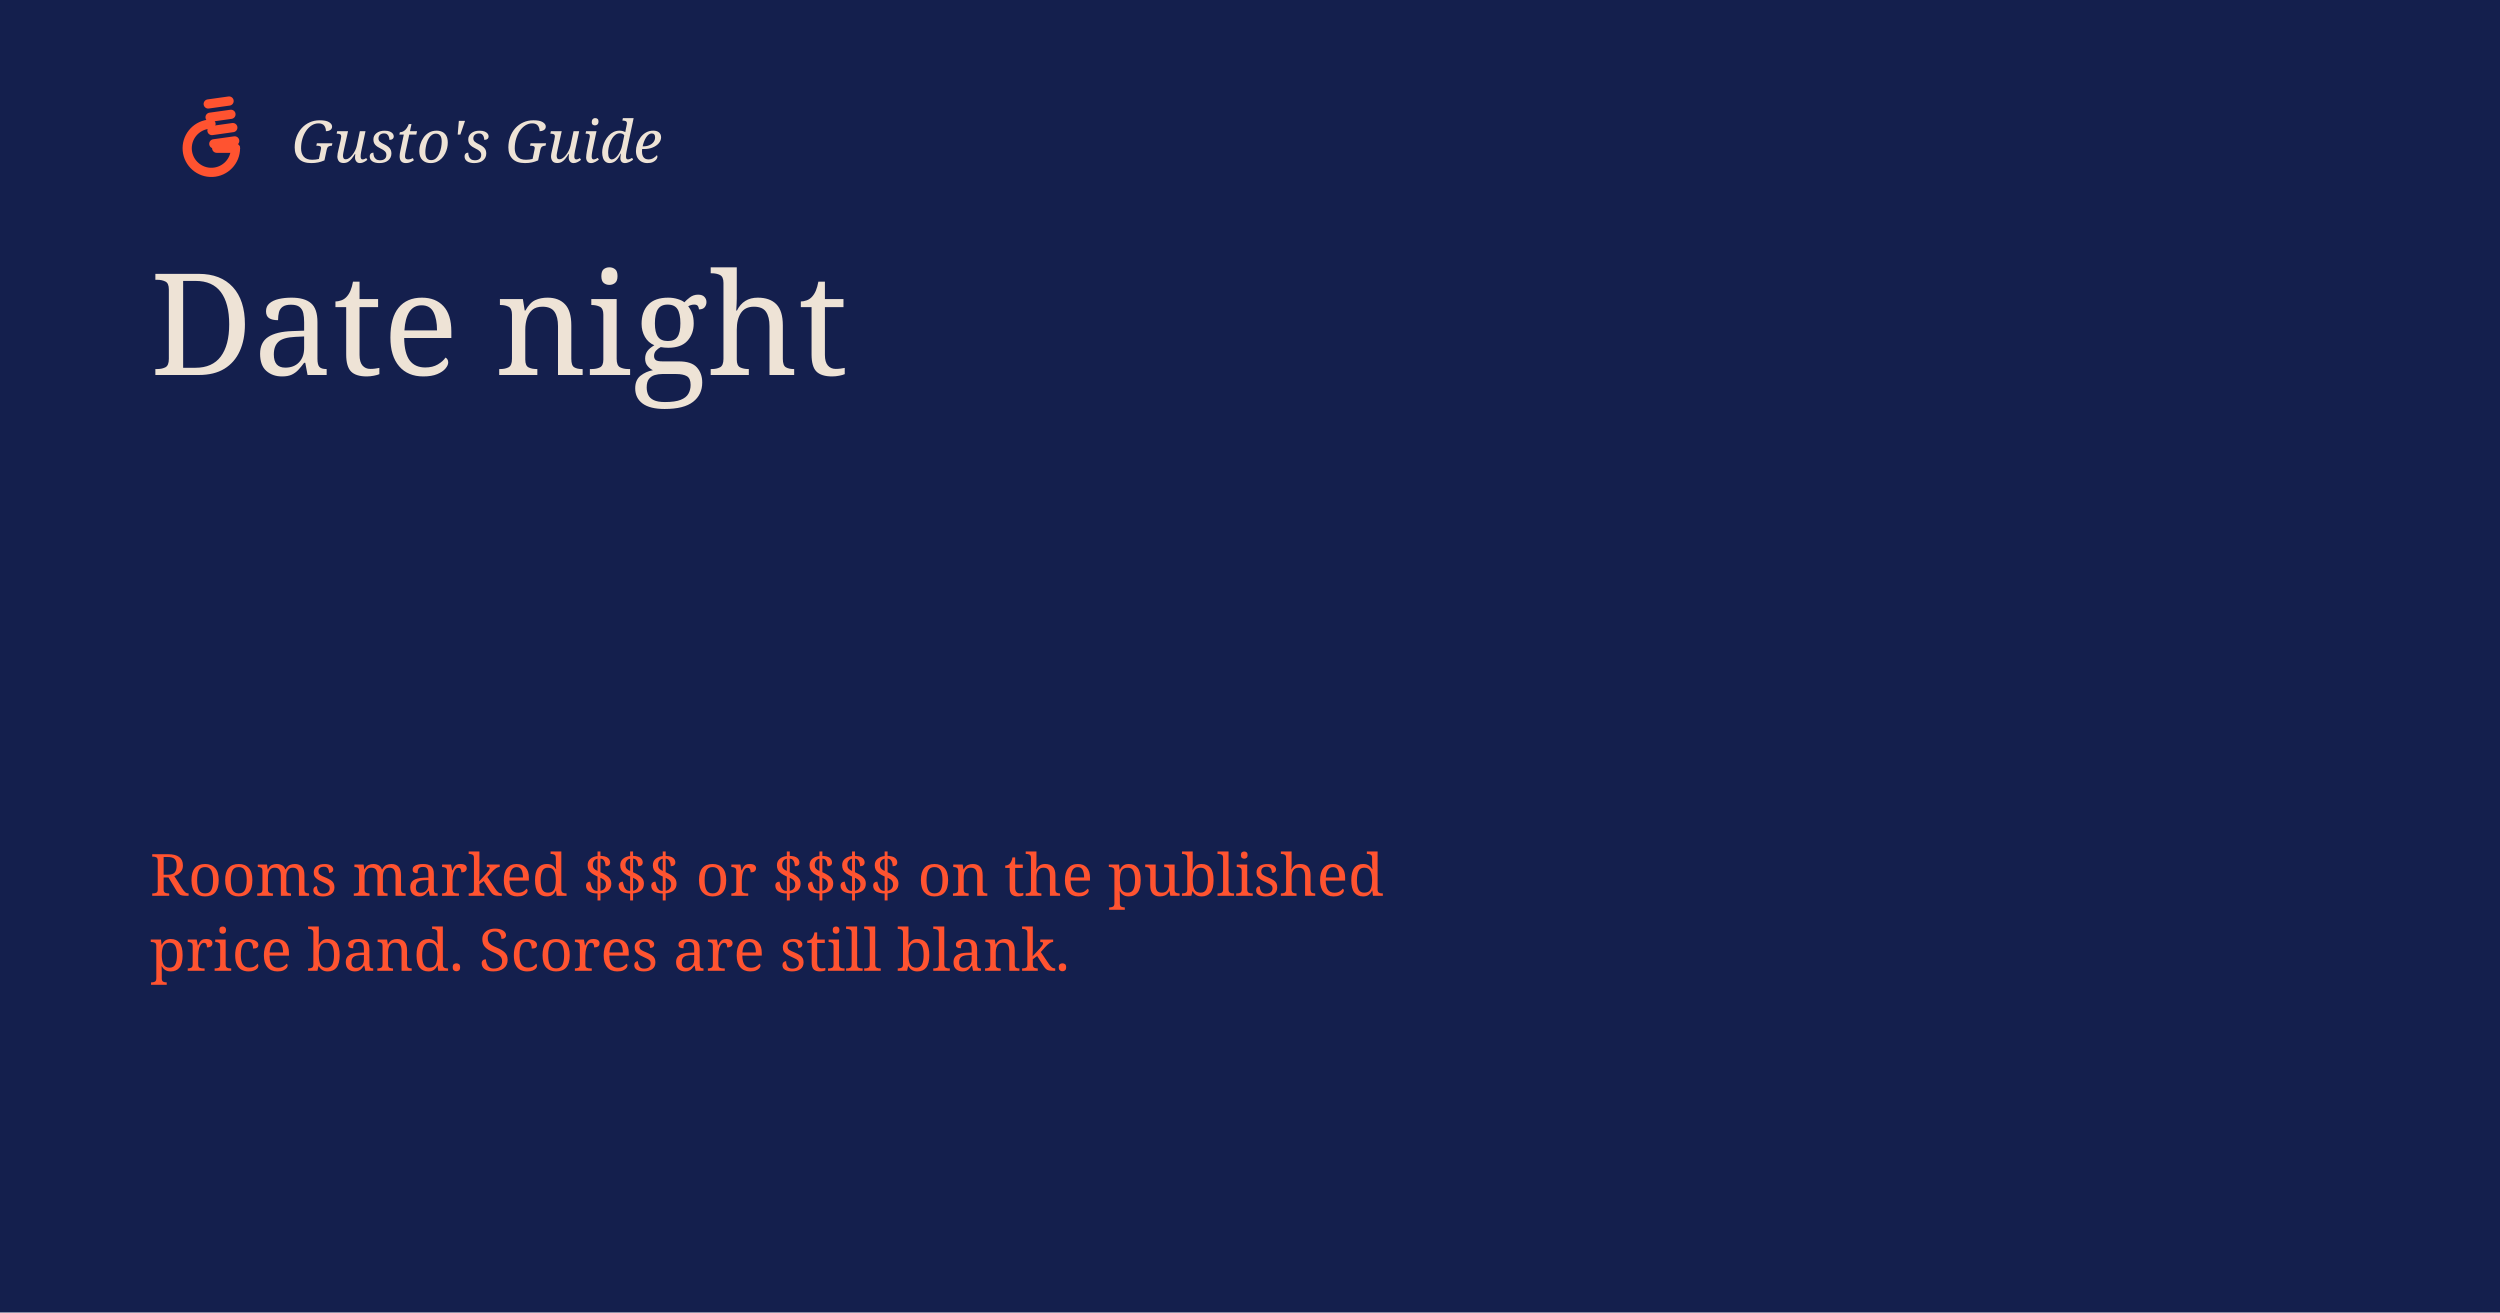
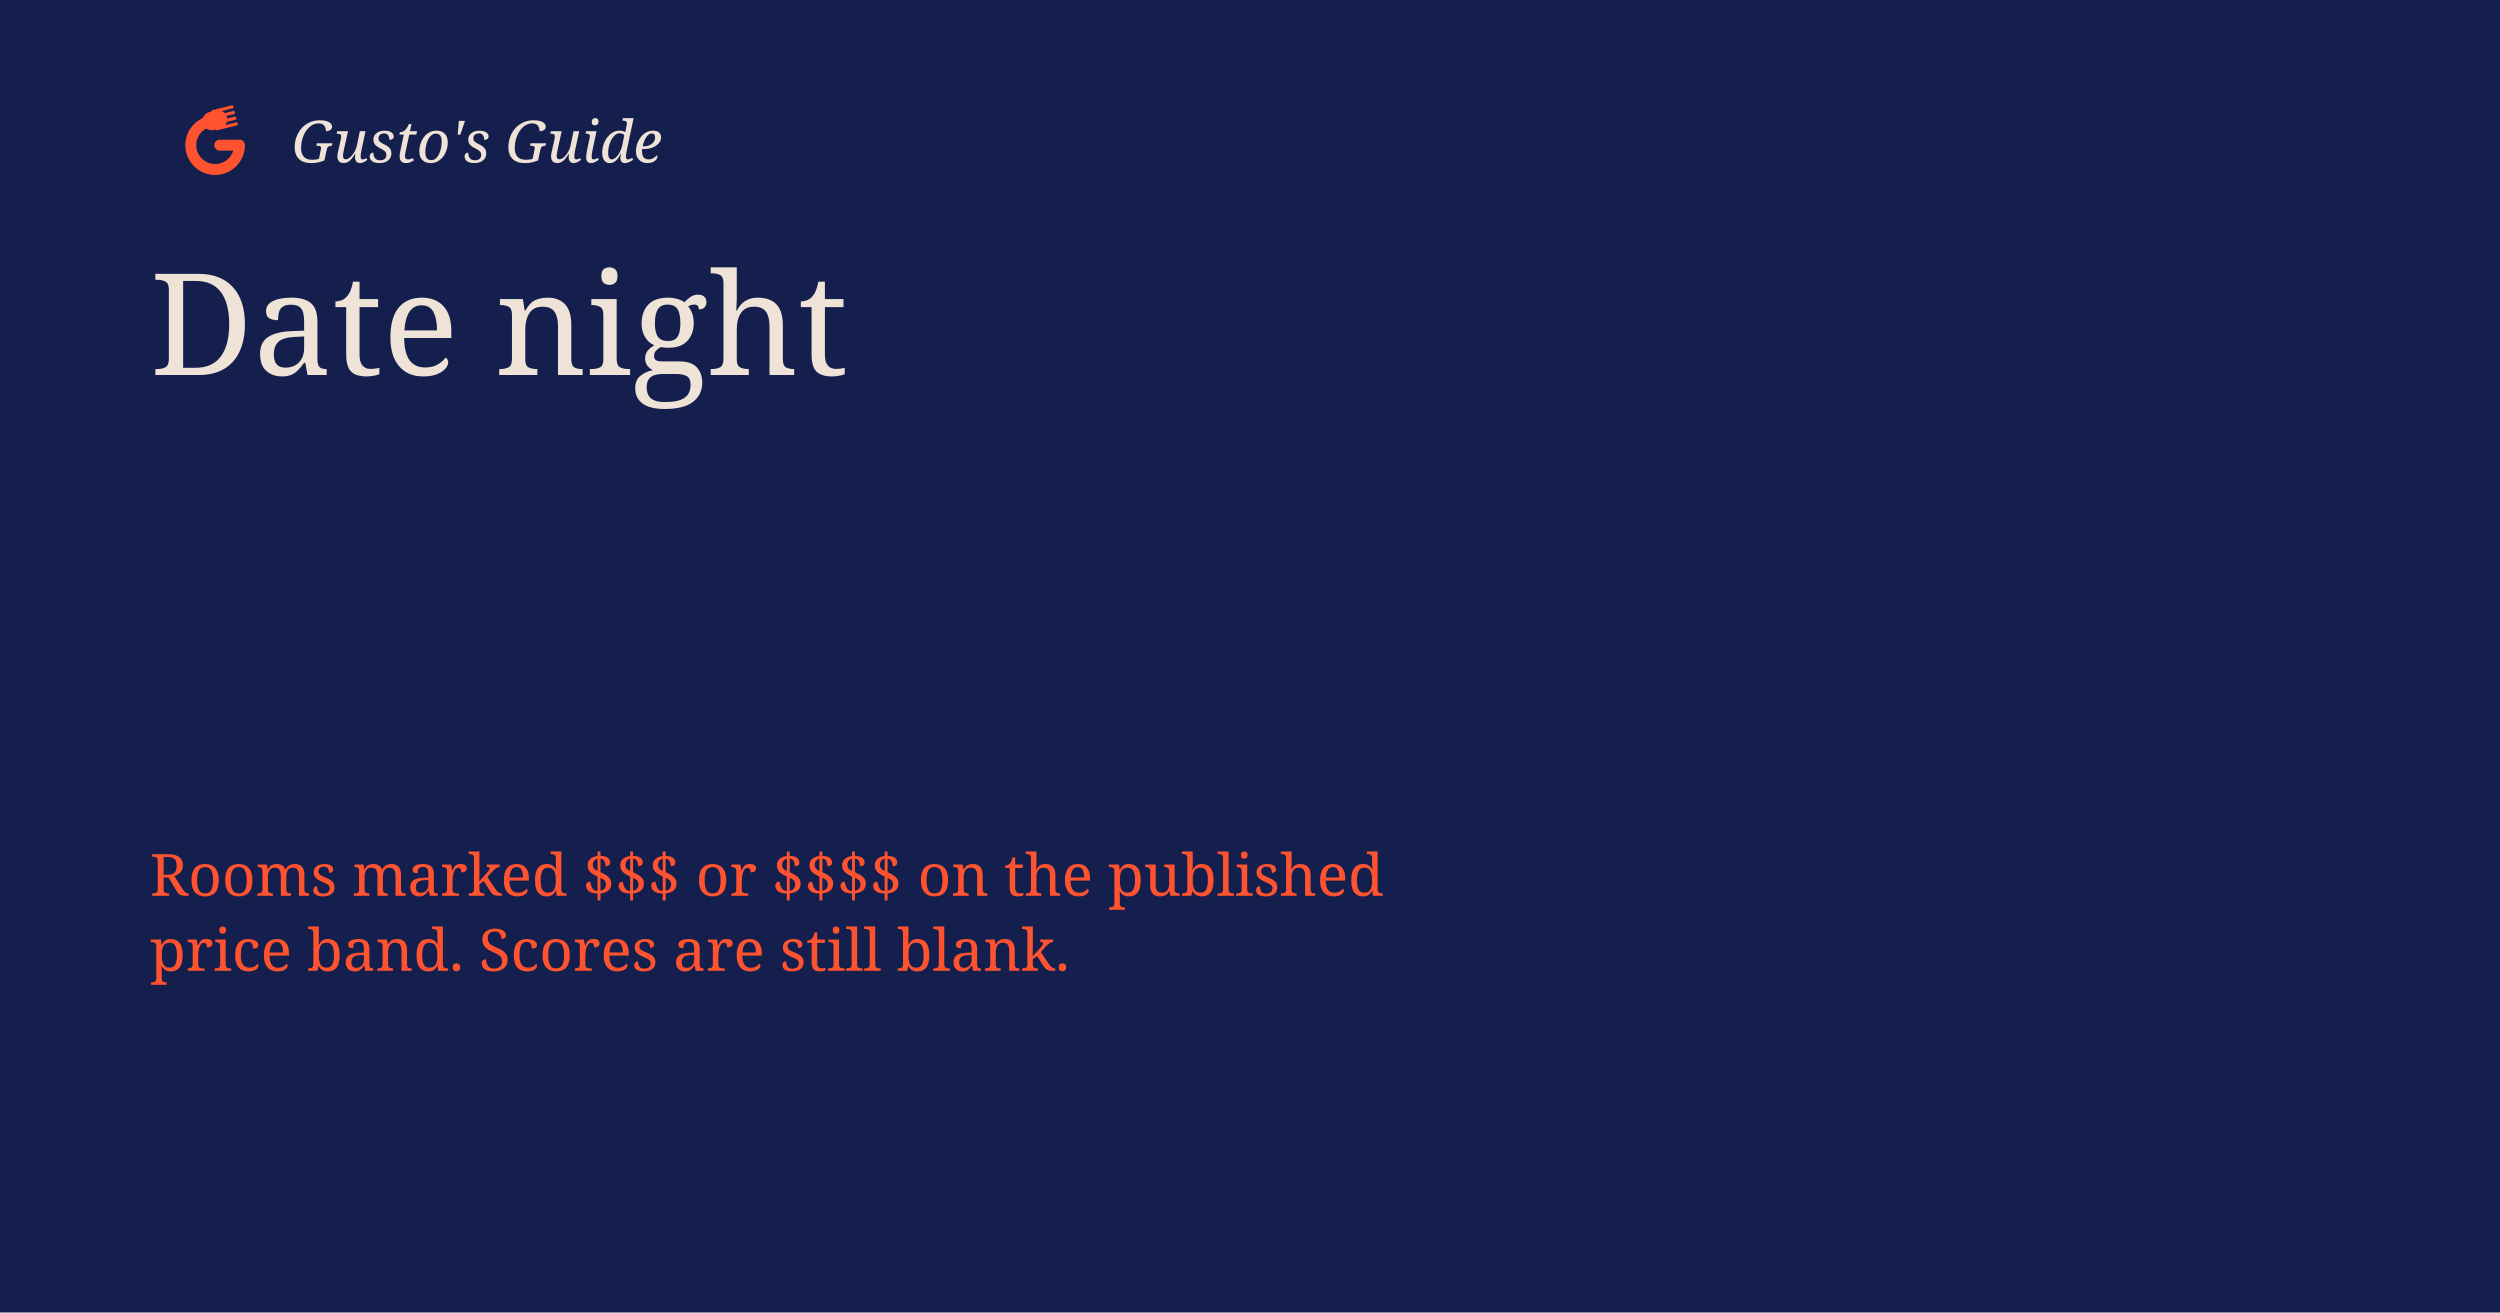
<svg xmlns="http://www.w3.org/2000/svg" width="1200" height="630" viewBox="0 0 1200 630">
  <rect width="1200" height="630" fill="#141F4D" />
  <g transform="translate(72 36) scale(0.92)">
-     <g transform="translate(9.6 -0.99)" fill="none" stroke="#FF5330" stroke-width="4.8" stroke-linecap="round" stroke-linejoin="round">
-       <path d="M 35 39.2 A 12.6 12.6 0 1 1 20.65 26.72 L 22.23 26.5" />
-       <path d="M 35 39.2 L 25.2 39.2" />
-       <path d="M 20.77 16.1 L 31.66 14.57 M 21.74 23.03 L 32.64 21.5 M 22.72 29.97 L 33.61 28.43 M 23.69 36.9 L 34.59 35.37" />
+     <g transform="translate(10.59 -0.99)">
+       <path d="M 36.1 37.6 A 12.7 12.7 0 1 1 21.19 25.09" fill="none" stroke="#FF5330" stroke-width="5.7" stroke-linecap="round" />
+       <path d="M 35.64 37.6 L 25.8 37.6" fill="none" stroke="#FF5330" stroke-width="5.7" stroke-linecap="round" />
+       <path d="M 21.19 25.09 L 22.46 24.78" fill="none" stroke="#FF5330" stroke-width="5.7" stroke-linecap="round" />
+       <path d="M 21.53 25.01 L 24.88 24.17" fill="none" stroke="#FF5330" stroke-width="9.6" stroke-linecap="round" />
+       <path d="M 22.13 20.15 L 32.22 17.63 M 22.86 23.11 L 32.95 20.59 M 23.6 26.06 L 33.69 23.55 M 24.34 29.02 L 34.43 26.51" fill="none" stroke="#FF5330" stroke-width="1.65" stroke-linecap="round" />
    </g>
  </g>
  <text x="140" y="78" fill="#EEE3D6" font-family="Georgia, serif" font-size="28" font-style="italic">Gusto's Guide</text>
  <text x="72" y="180" fill="#EEE3D6" font-family="Georgia, serif" font-size="68">Date night</text>
  <text x="72" y="430" fill="#FF5330" font-family="Georgia, serif" font-size="28">Rooms marked $$$ or $$$$ on the published</text>
  <text x="72" y="466" fill="#FF5330" font-family="Georgia, serif" font-size="28">price band. Scores are still blank.</text>
</svg>
